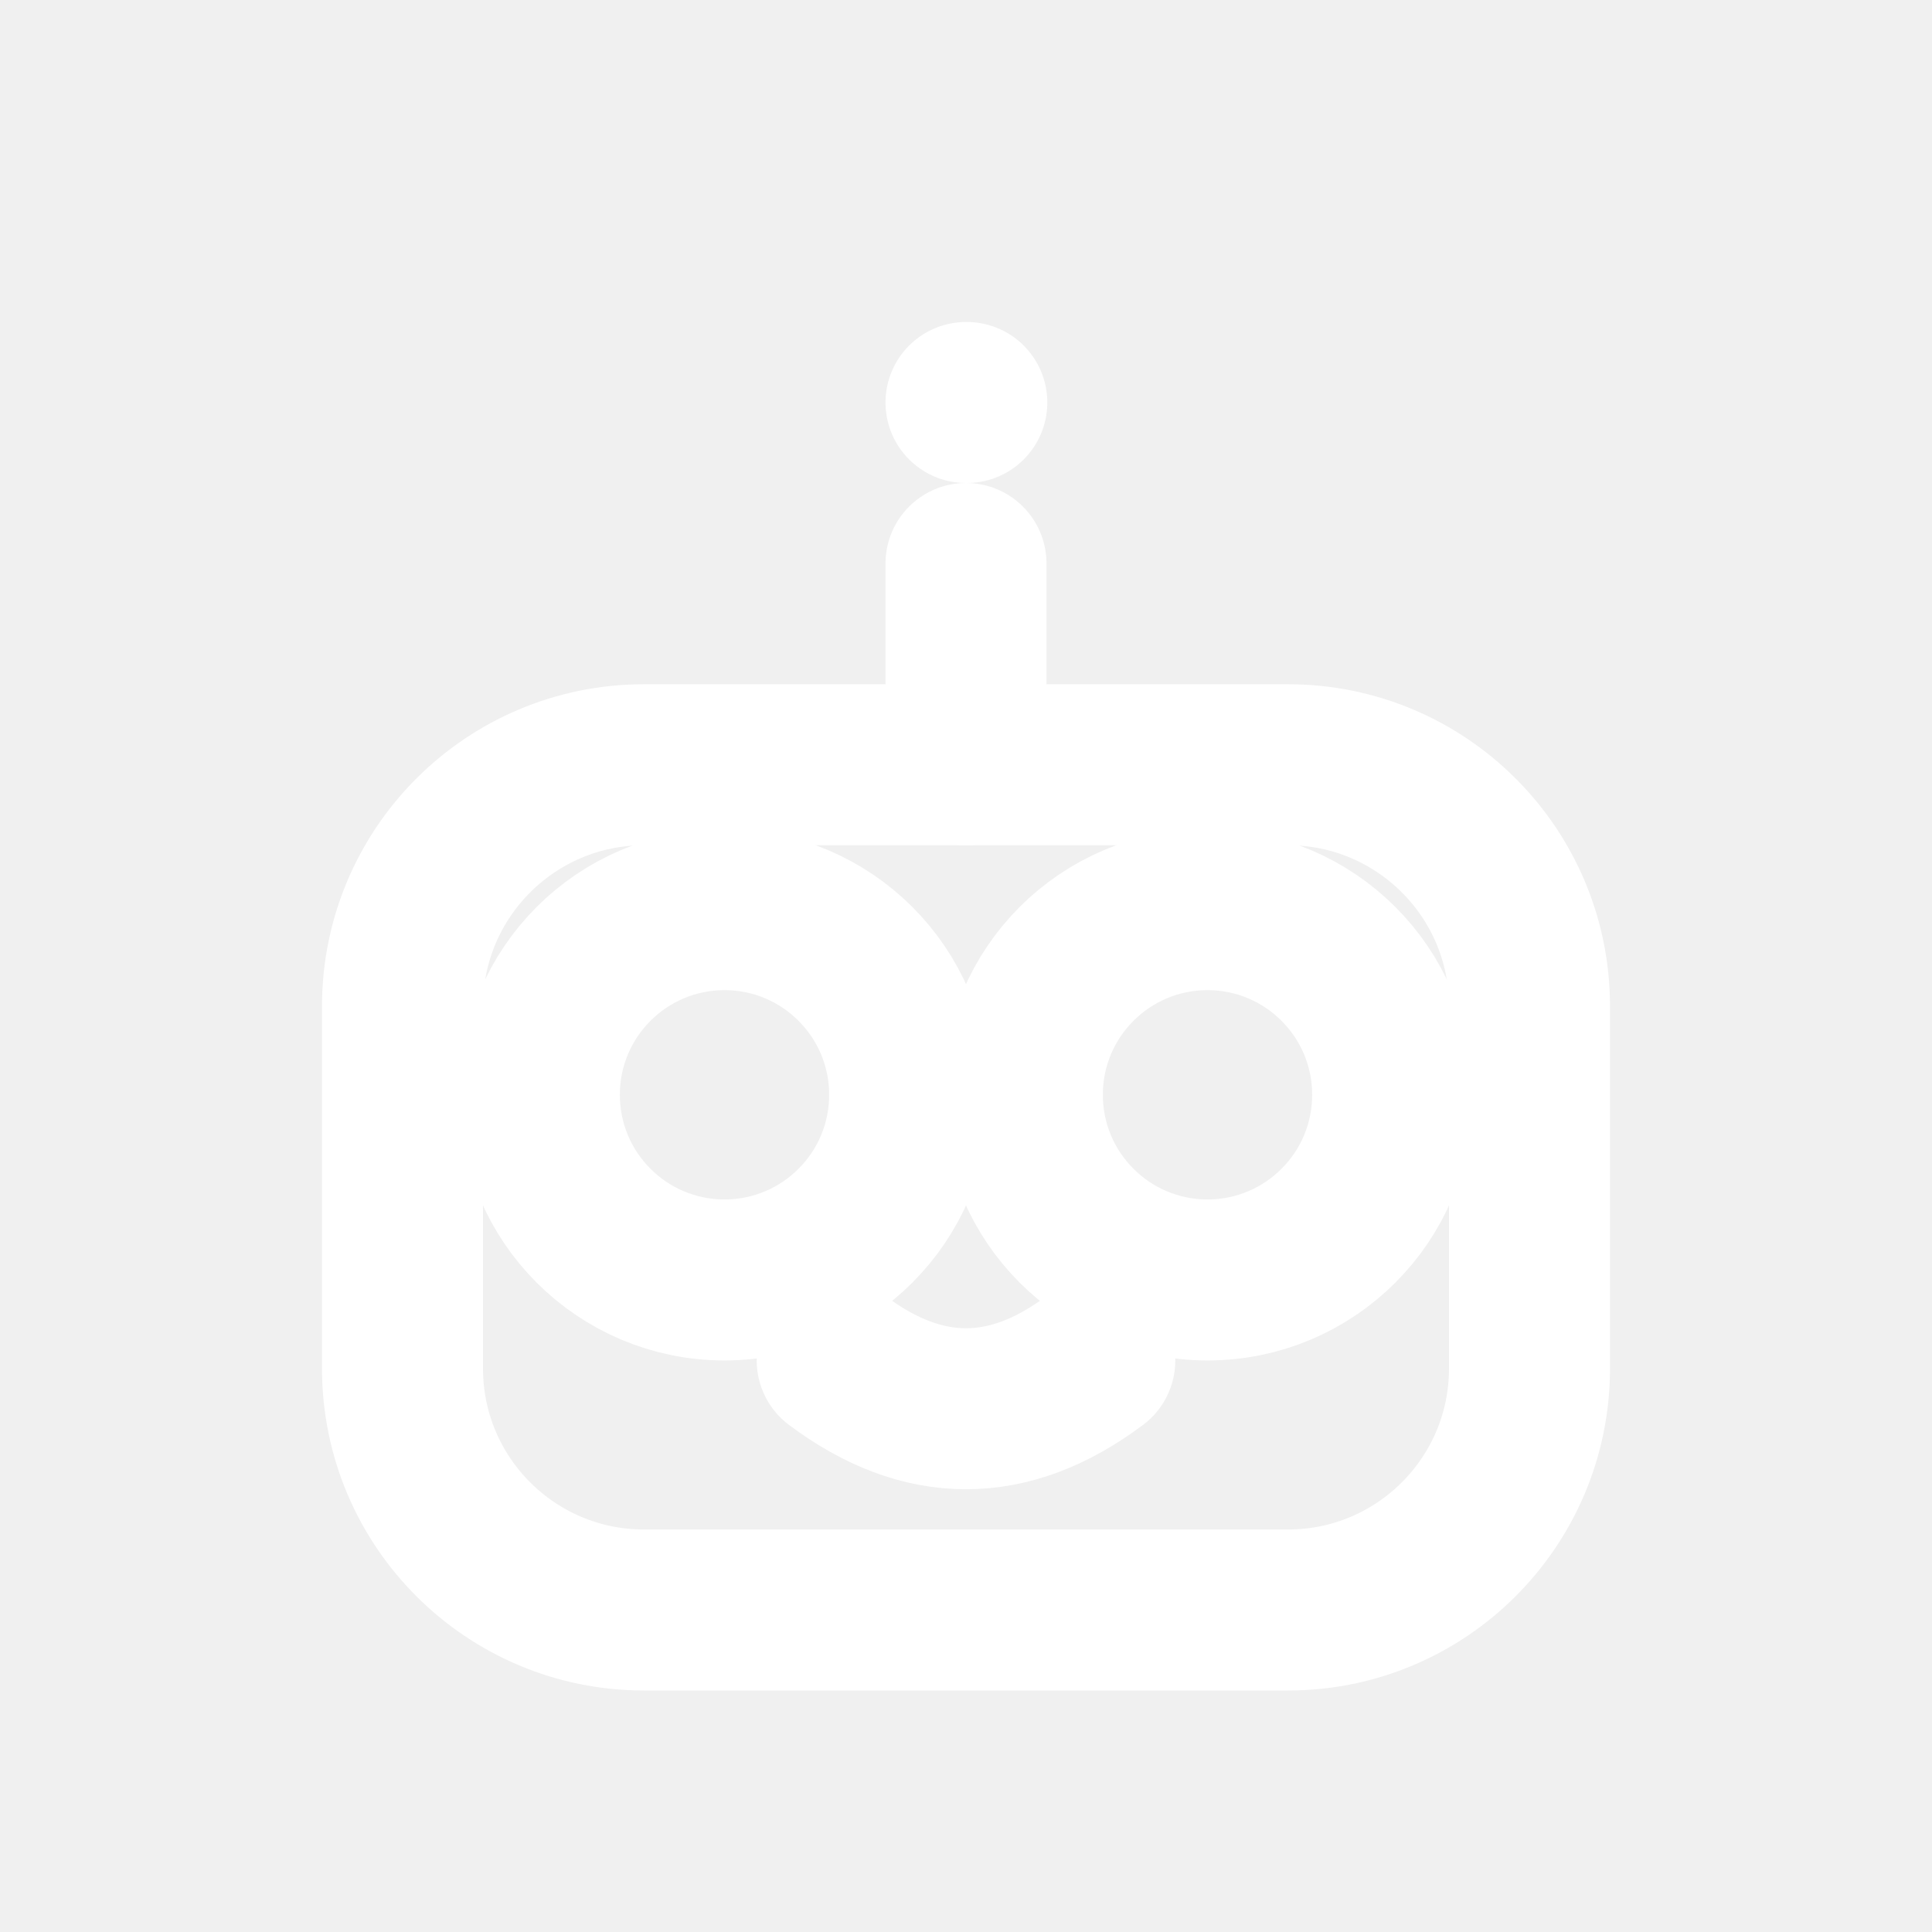
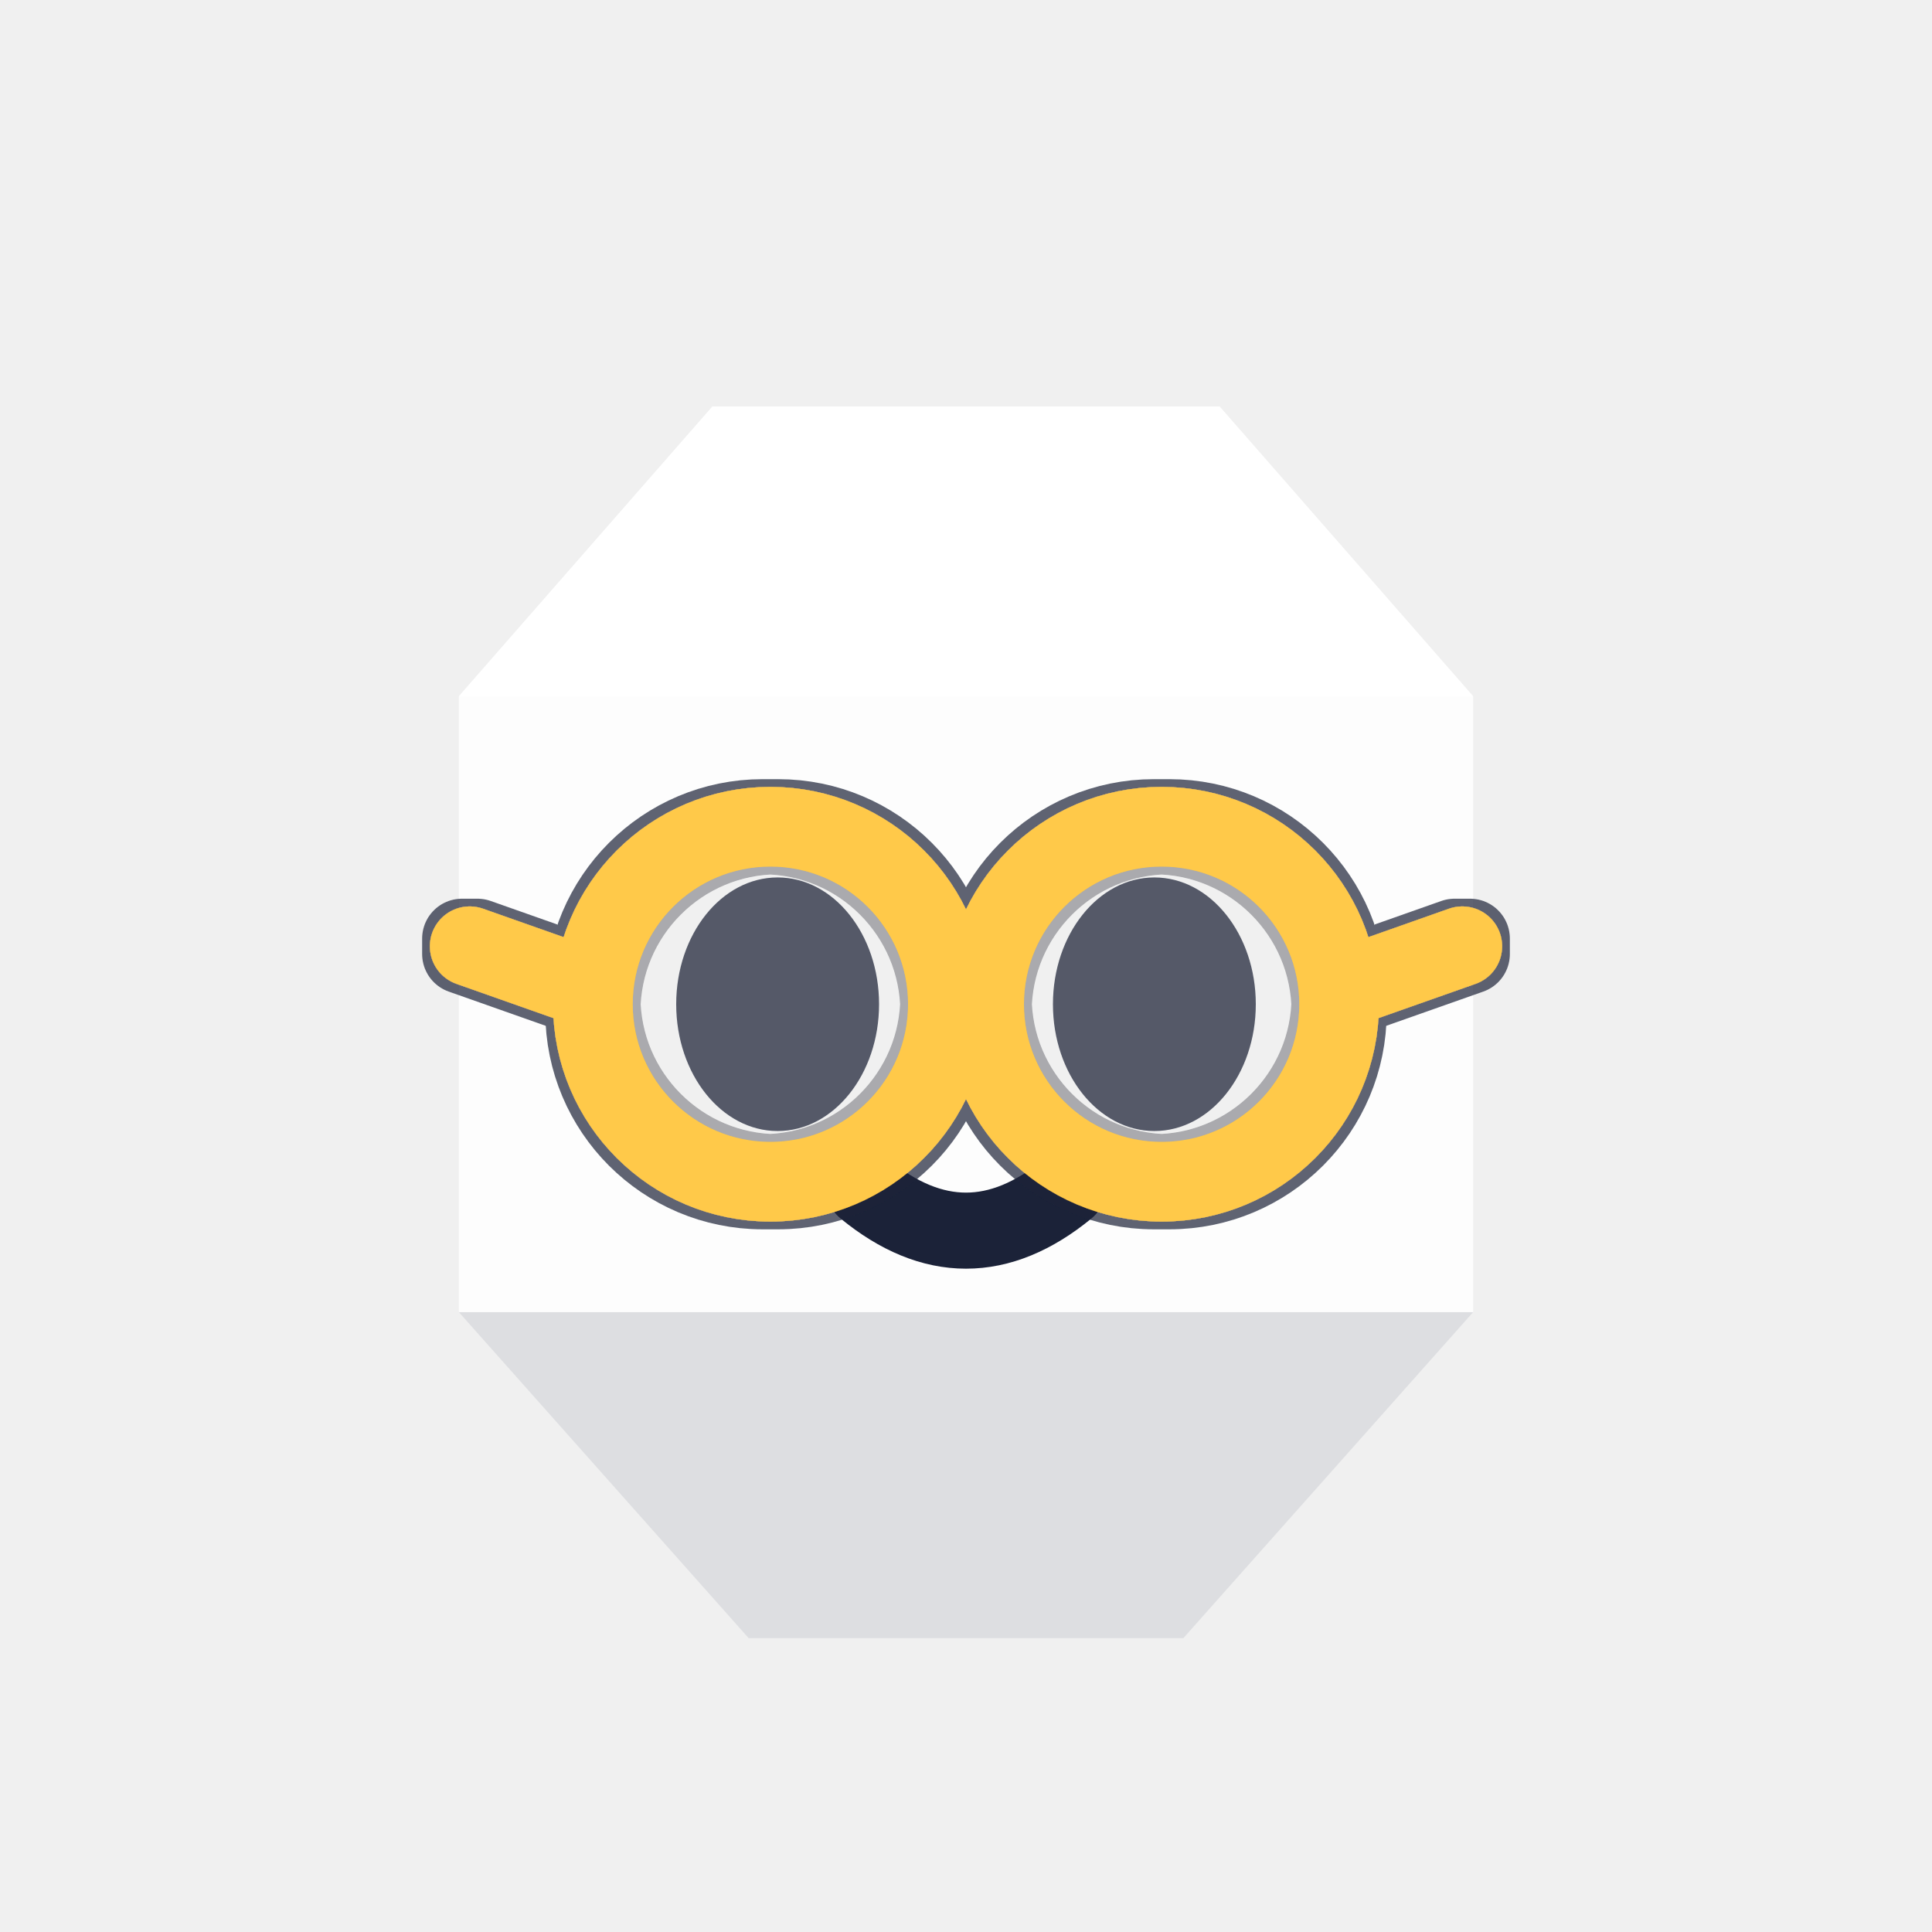
- <svg xmlns="http://www.w3.org/2000/svg" width="24" height="24" viewBox="0 0 24 24" fill="none" stroke="#ffffff" stroke-width="2" stroke-linecap="round" stroke-linejoin="round">
-   <rect x="5" y="9.5" width="14" height="10.5" rx="3" />
-   <path d="M10.4 16.9q1.6 1.2 3.2 0" />
-   <circle cx="9" cy="13.6" r="2.3" />
-   <circle cx="15" cy="13.6" r="2.3" />
-   <path d="M11.3 13.6h1.4" />
-   <path d="M12 9.5V7M12 5h.01" />
+ <svg xmlns="http://www.w3.org/2000/svg" width="48" height="48" viewBox="0 0 48 48">
+   <defs>
+     <filter id="edge" x="-20%" y="-20%" width="140%" height="140%">
+       <feMorphology in="SourceAlpha" operator="dilate" radius="1.3" result="spread" />
+       <feFlood flood-color="#1B2238" flood-opacity=".7" result="dark" />
+       <feComposite in="dark" in2="spread" operator="in" />
+       <feMerge>
+         <feMergeNode />
+         <feMergeNode in="SourceGraphic" />
+       </feMerge>
+     </filter>
+   </defs>
+   <g transform="translate(2.4 2.9) scale(.9)">
+     <path d="M17 8h14l7 8v17l-8 9H18l-8-9V16z" fill="#fff" fill-opacity=".86" />
+     <path d="M17 8h14l7 8H10z" fill="#fff" />
+     <path d="M10 33h28l-8 9H18z" fill="#1B2238" fill-opacity=".14" />
+     <ellipse cx="18.8" cy="24.5" rx="2.8" ry="3.5" fill="#1B2238" />
+     <ellipse cx="29.2" cy="24.5" rx="2.8" ry="3.5" fill="#1B2238" />
+     <path d="M21.2 29.6q2.8 2.3 5.6 0" fill="none" stroke="#1B2238" stroke-width="2.1" stroke-linecap="round" />
+     <g filter="url(#edge)">
+       <g transform="translate(0 -2.1)">
+         <g fill="rgba(255,255,255,.2)" stroke="#FFC94A" stroke-width="2.2">
+           <circle cx="18.6" cy="26.6" r="4.9" />
+           <circle cx="29.4" cy="26.6" r="4.9" />
+         </g>
+         <path d="M23.5 26h1M13.7 26.2l-3.4-1.200M34.3 26.200l3.4-1.2" stroke="#FFC94A" stroke-width="2.2" stroke-linecap="round" />
+       </g>
+     </g>
+   </g>
</svg>
